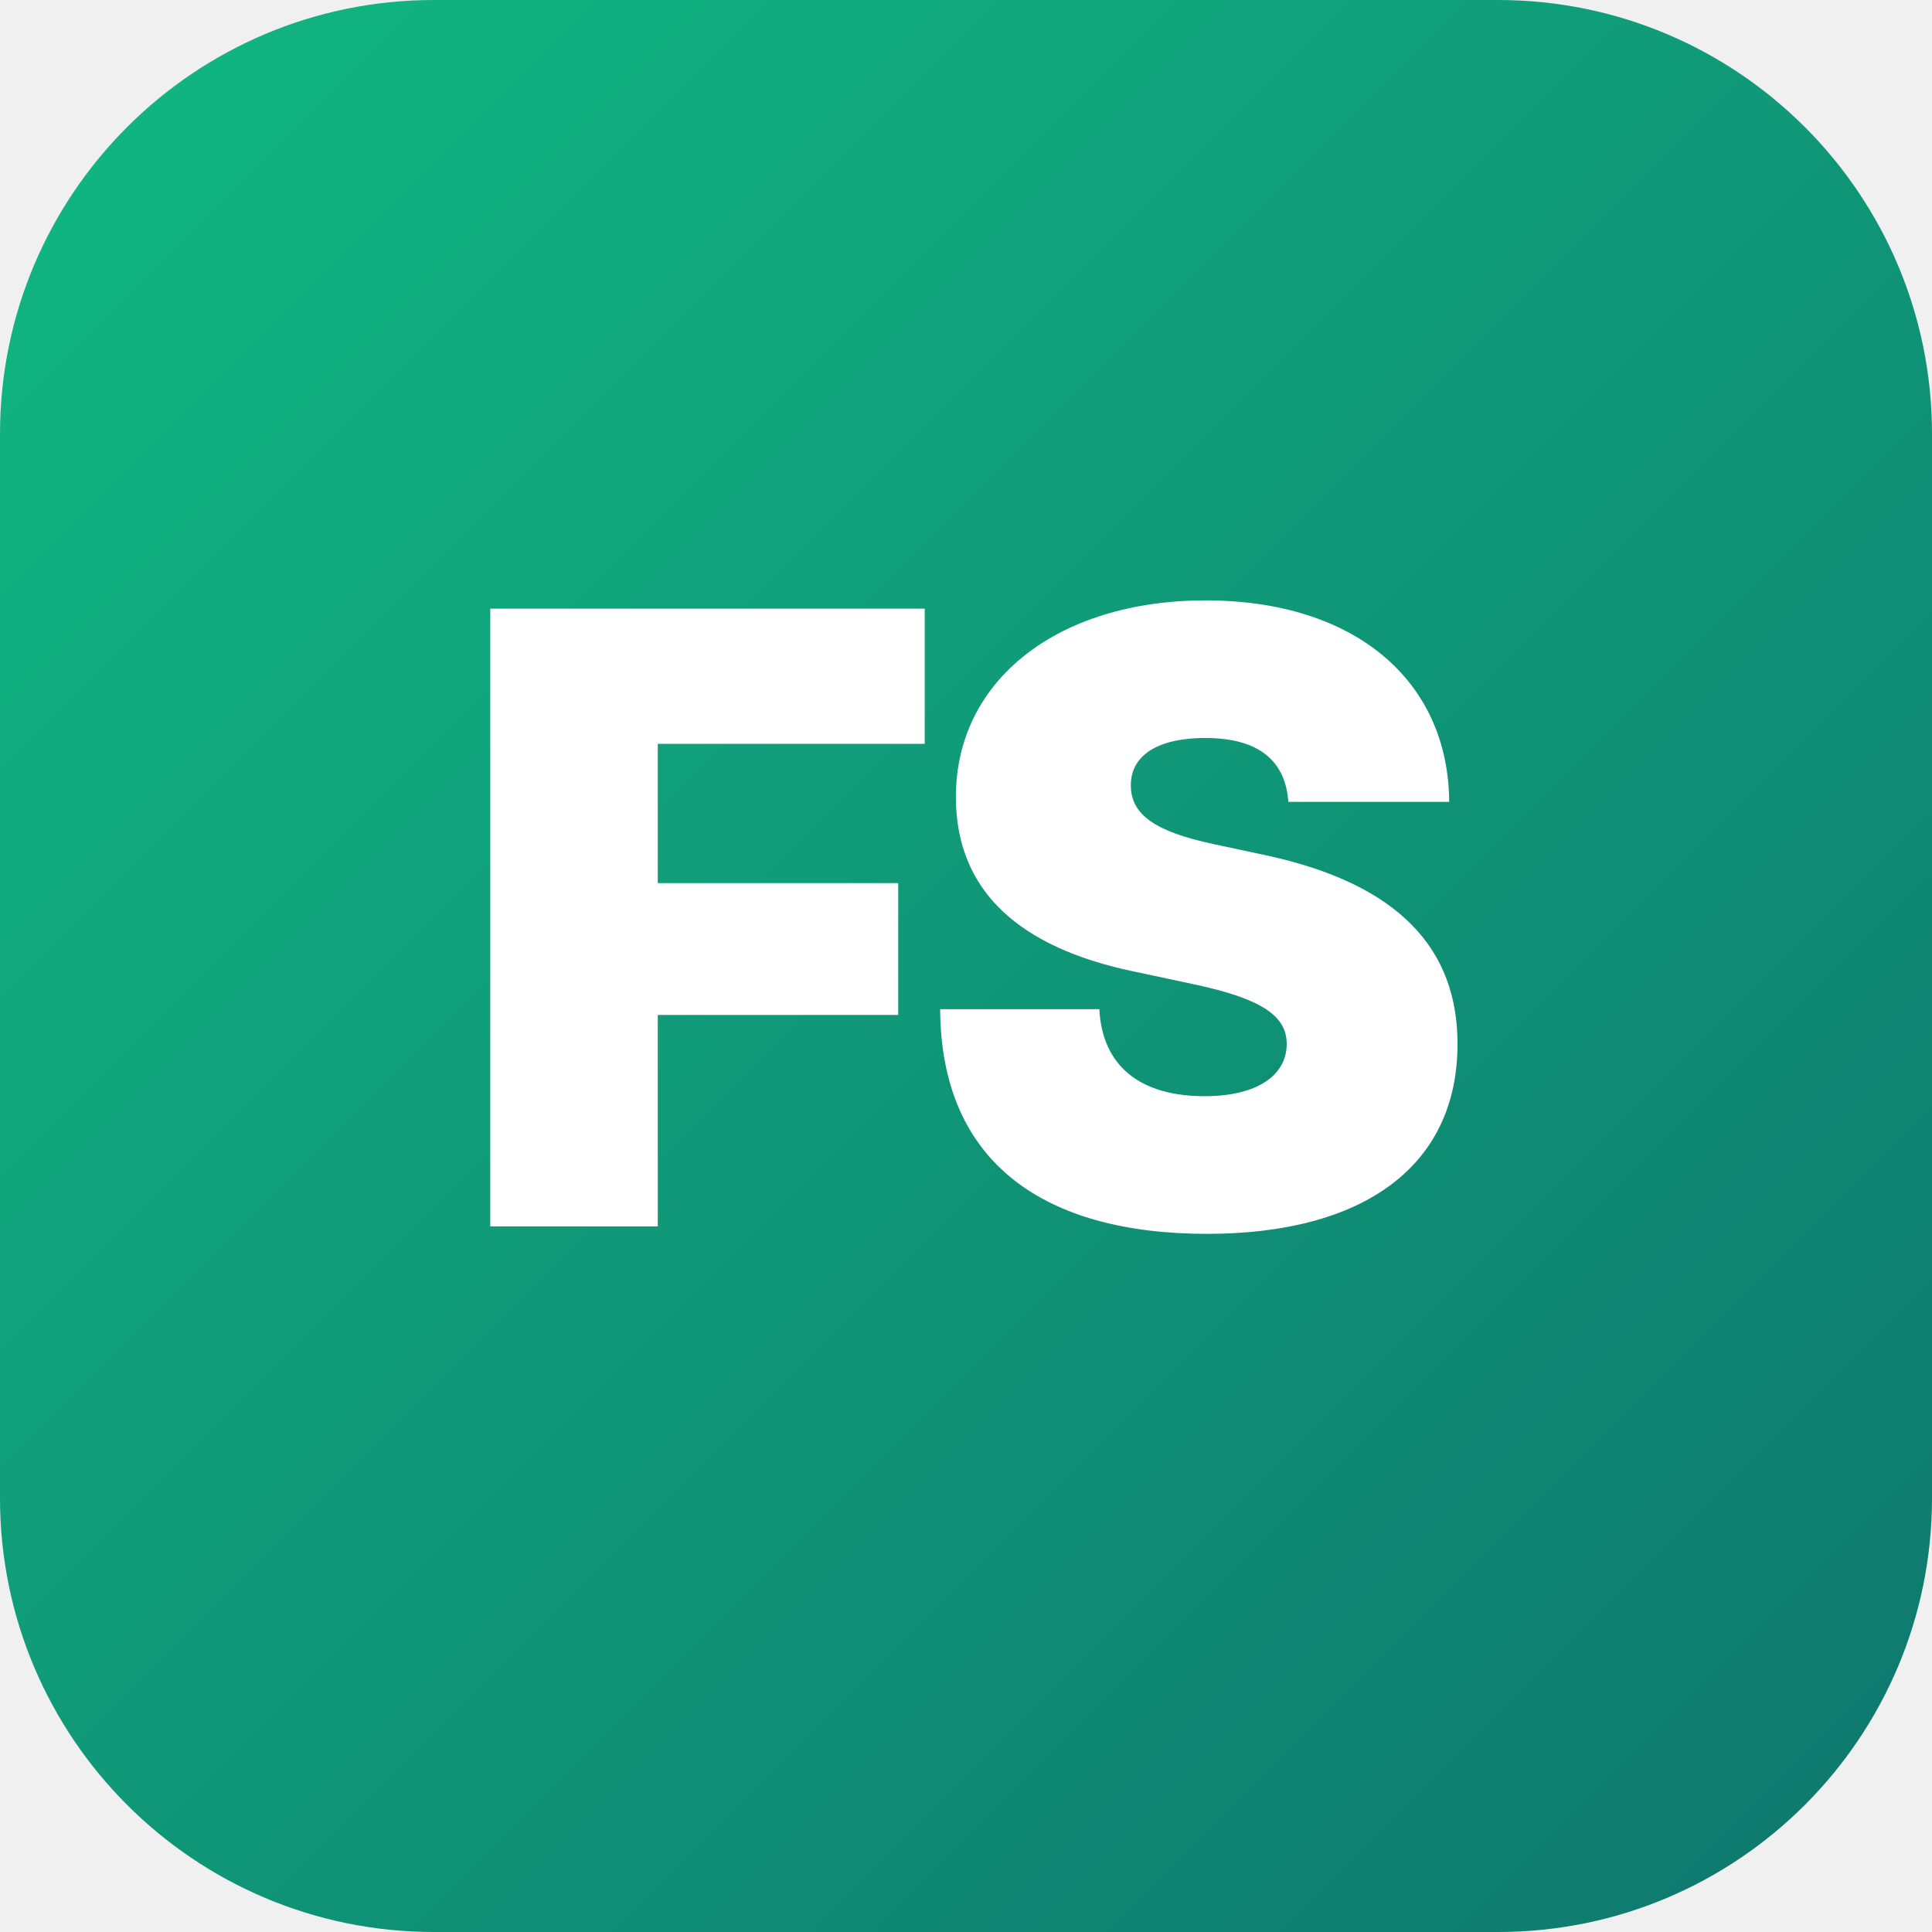
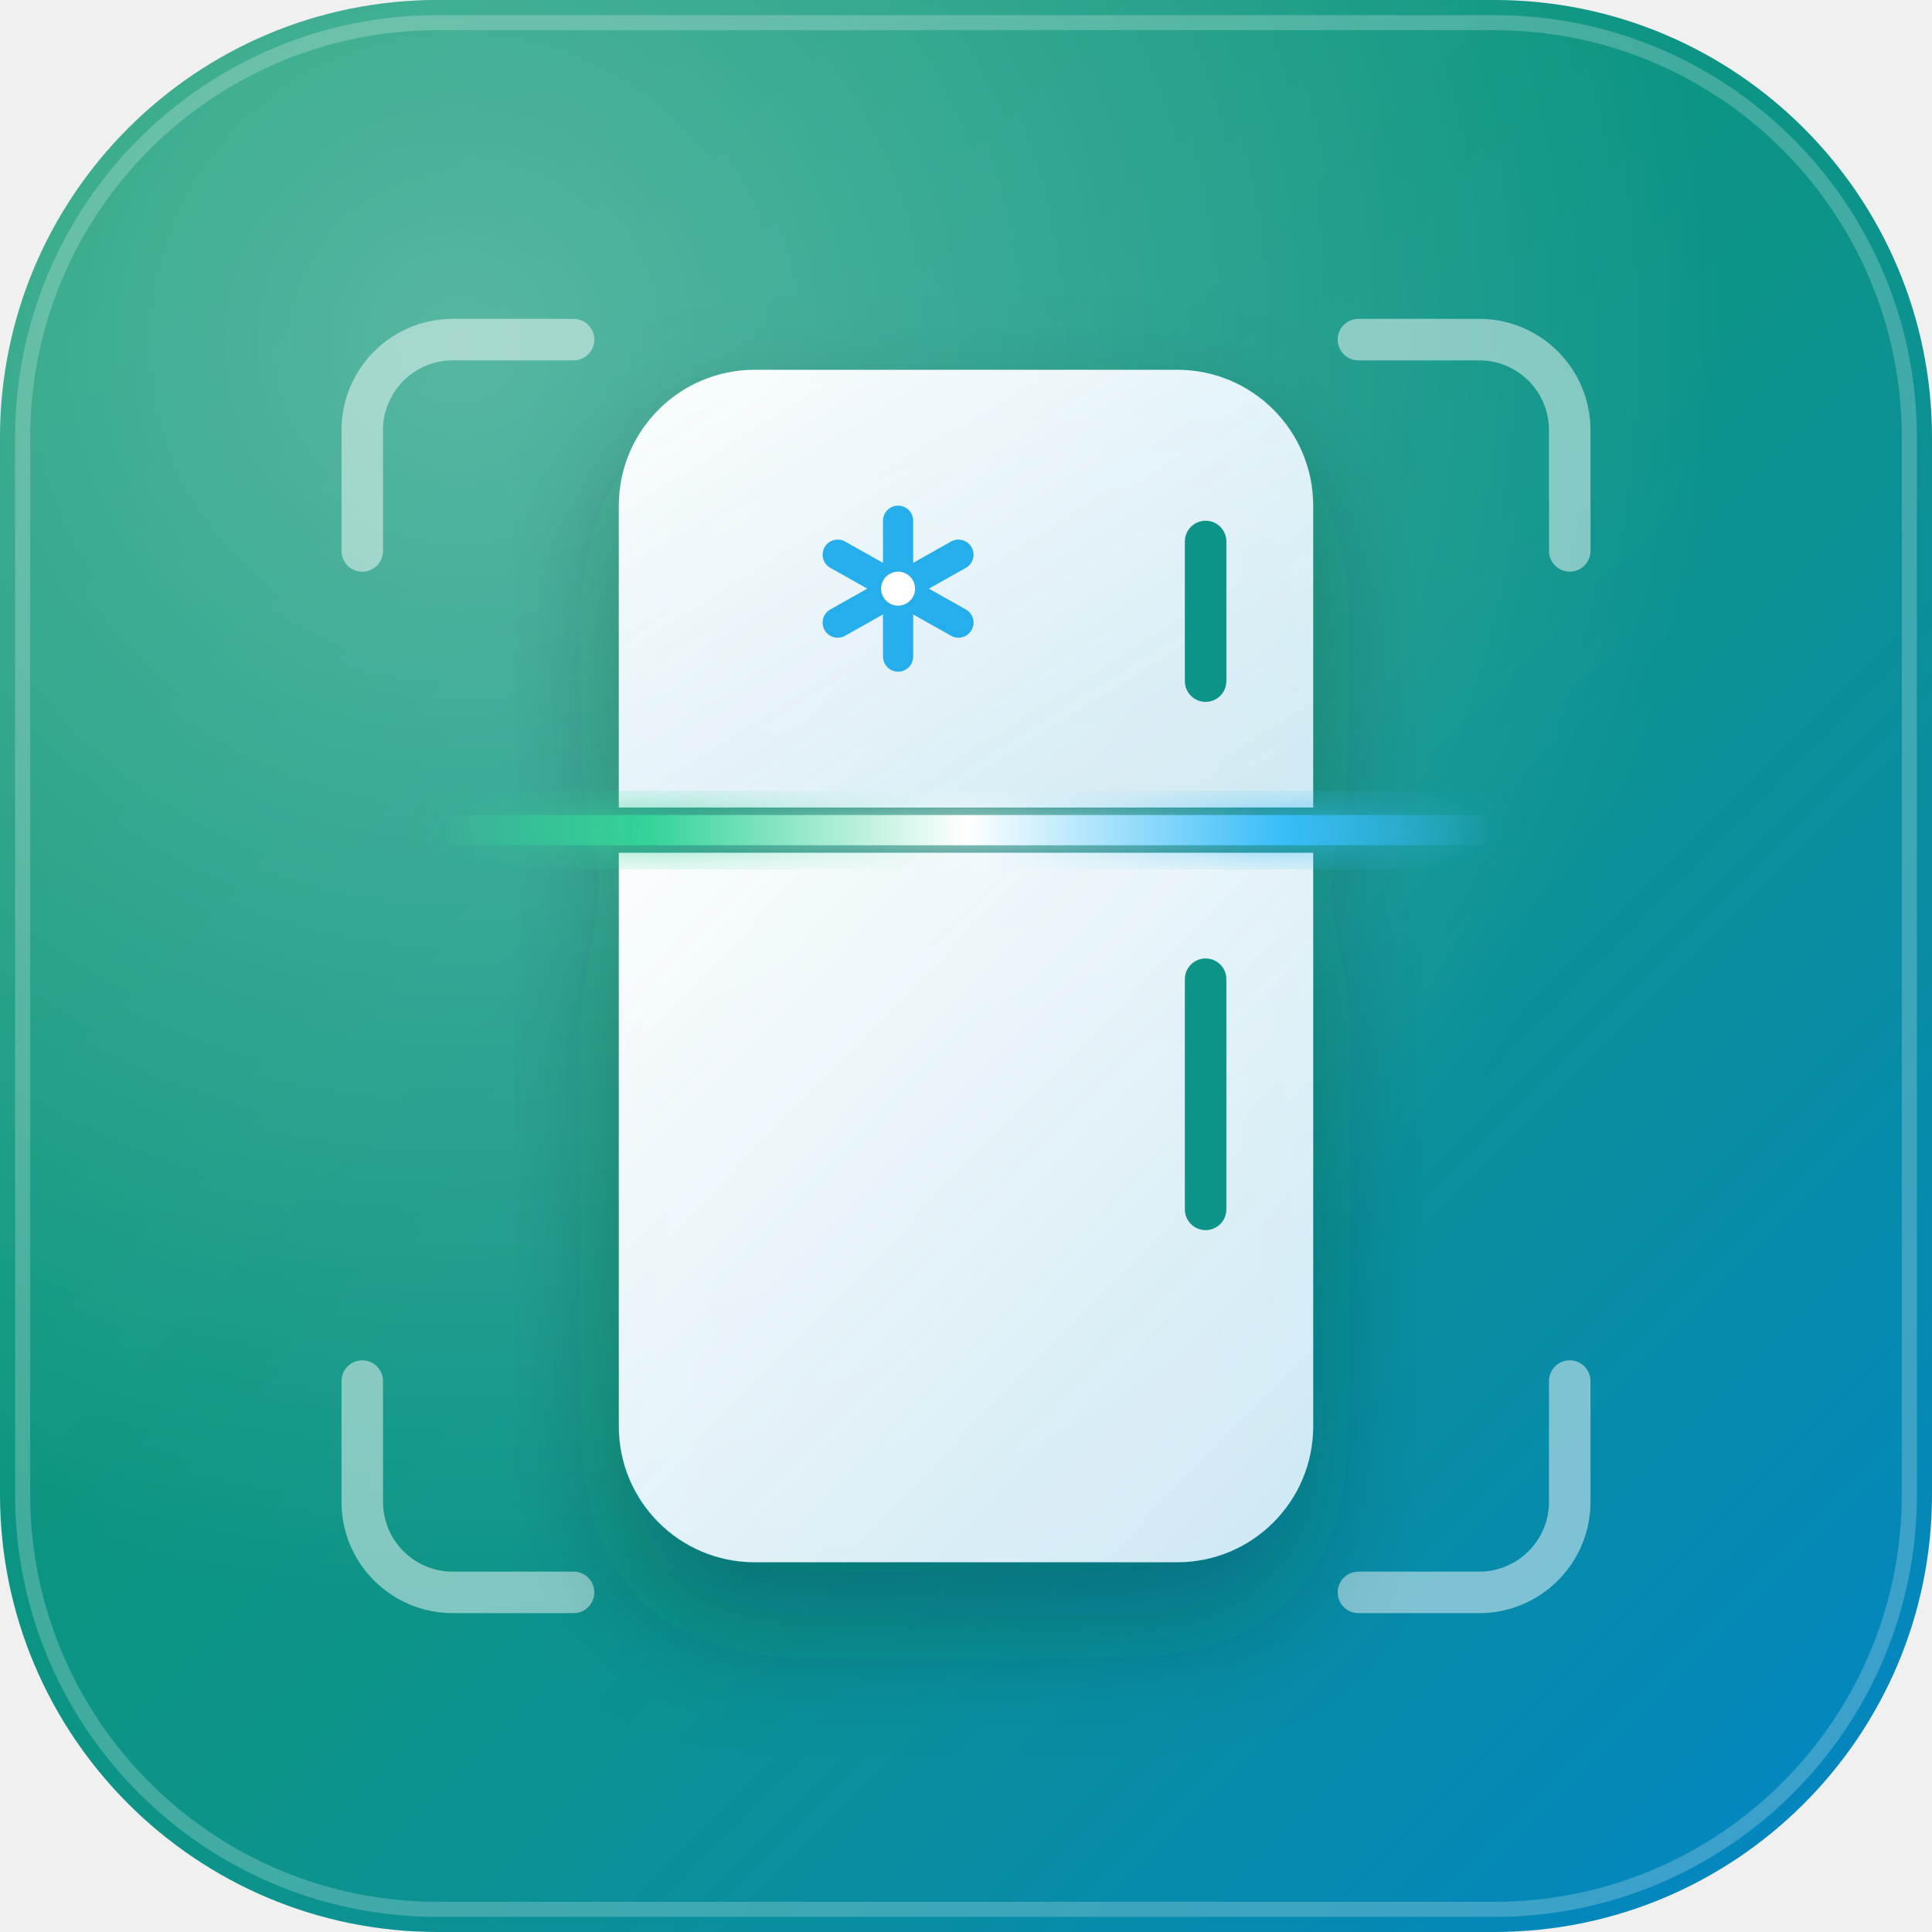
- <svg xmlns="http://www.w3.org/2000/svg" viewBox="0 0 512 512">
+ <svg xmlns="http://www.w3.org/2000/svg" viewBox="0 0 512 512" width="512" height="512">
  <defs>
-     <linearGradient id="bg" x1="0" y1="0" x2="1" y2="1">
-       <stop offset="0%" stop-color="#10b981" />
-       <stop offset="100%" stop-color="#0f766e" />
+     <linearGradient id="bgGrad" x1="0%" y1="0%" x2="100%" y2="100%">
+       <stop offset="0%" stop-color="#059669" />
+       <stop offset="52%" stop-color="#0d9488" />
+       <stop offset="100%" stop-color="#0284c7" />
    </linearGradient>
+     <radialGradient id="topGlow" cx="24%" cy="18%" r="65%">
+       <stop offset="0%" stop-color="#ffffff" stop-opacity="0.32" />
+       <stop offset="100%" stop-color="#ffffff" stop-opacity="0" />
+     </radialGradient>
+     <linearGradient id="fridgeBody" x1="0%" y1="0%" x2="100%" y2="100%">
+       <stop offset="0%" stop-color="#ffffff" stop-opacity="0.98" />
+       <stop offset="100%" stop-color="#e0f2fe" stop-opacity="0.90" />
+     </linearGradient>
+     <linearGradient id="scanLaser" x1="0%" y1="0%" x2="100%" y2="0%">
+       <stop offset="0%" stop-color="#34d399" stop-opacity="0" />
+       <stop offset="20%" stop-color="#34d399" stop-opacity="1" />
+       <stop offset="50%" stop-color="#ffffff" stop-opacity="1" />
+       <stop offset="80%" stop-color="#38bdf8" stop-opacity="1" />
+       <stop offset="100%" stop-color="#38bdf8" stop-opacity="0" />
+     </linearGradient>
+     <filter id="dropShadow" x="-15%" y="-15%" width="130%" height="135%">
+       <feDropShadow dx="0" dy="16" stdDeviation="16" flood-color="#022c22" flood-opacity="0.30" />
+     </filter>
+     <filter id="laserGlow" x="-20%" y="-80%" width="140%" height="260%">
+       <feGaussianBlur stdDeviation="6" result="blur" />
+       <feMerge>
+         <feMergeNode in="blur" />
+         <feMergeNode in="SourceGraphic" />
+       </feMerge>
+     </filter>
  </defs>
-   <rect width="512" height="512" rx="115" fill="url(#bg)" />
-   <text x="256" y="325" text-anchor="middle" fill="#ffffff" font-family="system-ui,-apple-system,sans-serif" font-size="225" font-weight="900" letter-spacing="-8">FS</text>
+   <rect width="512" height="512" rx="116" fill="url(#bgGrad)" />
+   <rect width="512" height="512" rx="116" fill="url(#topGlow)" />
+   <rect x="6" y="6" width="500" height="500" rx="110" fill="none" stroke="#ffffff" stroke-opacity="0.22" stroke-width="4" />
+   <g stroke="#ffffff" stroke-width="11" stroke-linecap="round" stroke-linejoin="round" fill="none" opacity="0.48">
+     <path d="M 96 146 V 114 A 24 24 0 0 1 120 90 H 152" />
+     <path d="M 360 90 H 392 A 24 24 0 0 1 416 114 V 146" />
+     <path d="M 96 366 V 398 A 24 24 0 0 0 120 422 H 152" />
+     <path d="M 360 422 H 392 A 24 24 0 0 0 416 398 V 366" />
+   </g>
+   <g filter="url(#dropShadow)">
+     <path d="M 164 134 C 164 114.118 180.118 98 200 98 H 312 C 331.882 98 348 114.118 348 134 V 214 H 164 Z" fill="url(#fridgeBody)" />
+     <path d="M 164 226 H 348 V 378 C 348 397.882 331.882 414 312 414 H 200 C 180.118 414 164 397.882 164 378 Z" fill="url(#fridgeBody)" />
+     <rect x="314" y="138" width="11" height="48" rx="5.5" fill="#0d9488" />
+     <rect x="314" y="254" width="11" height="72" rx="5.5" fill="#0d9488" />
+     <g stroke="#0ea5e9" stroke-width="8" stroke-linecap="round" opacity="0.88">
+       <line x1="238" y1="138" x2="238" y2="174" />
+       <line x1="222" y1="147" x2="254" y2="165" />
+       <line x1="254" y1="147" x2="222" y2="165" />
+     </g>
+     <circle cx="238" cy="156" r="4.5" fill="#ffffff" />
+   </g>
+   <g filter="url(#laserGlow)">
+     <rect x="116" y="216" width="280" height="8" rx="4" fill="url(#scanLaser)" />
+   </g>
</svg>
